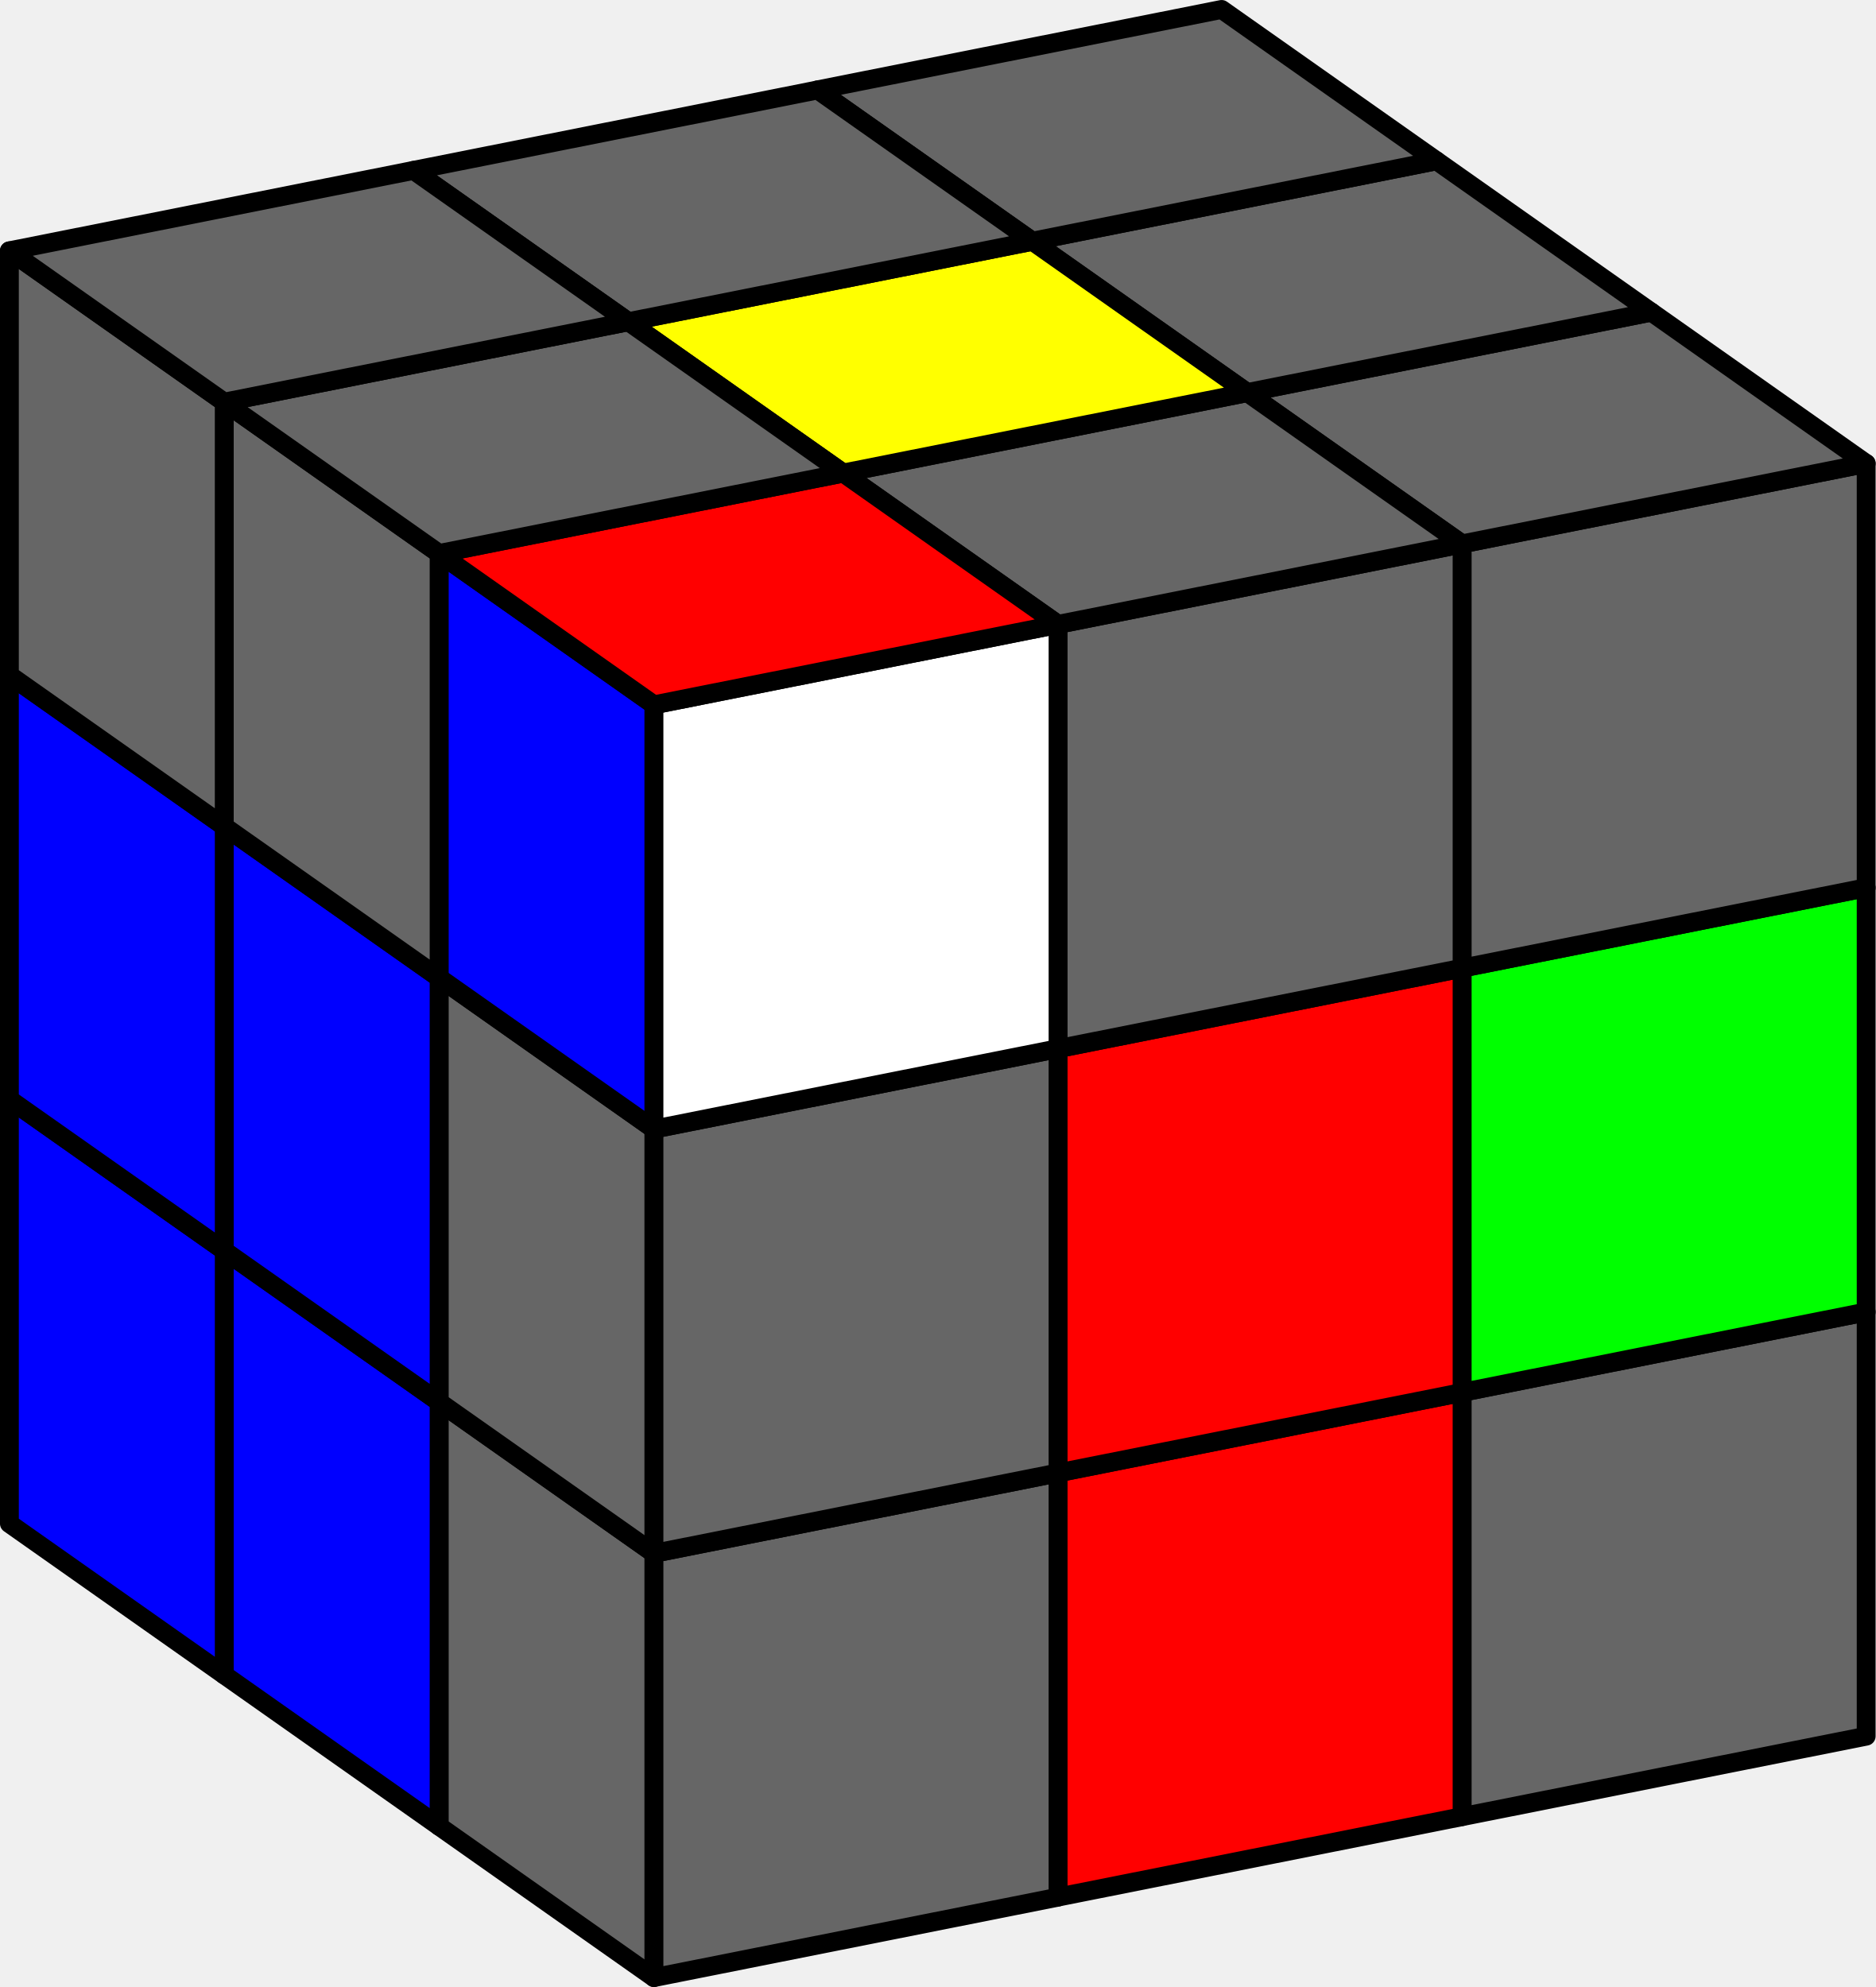
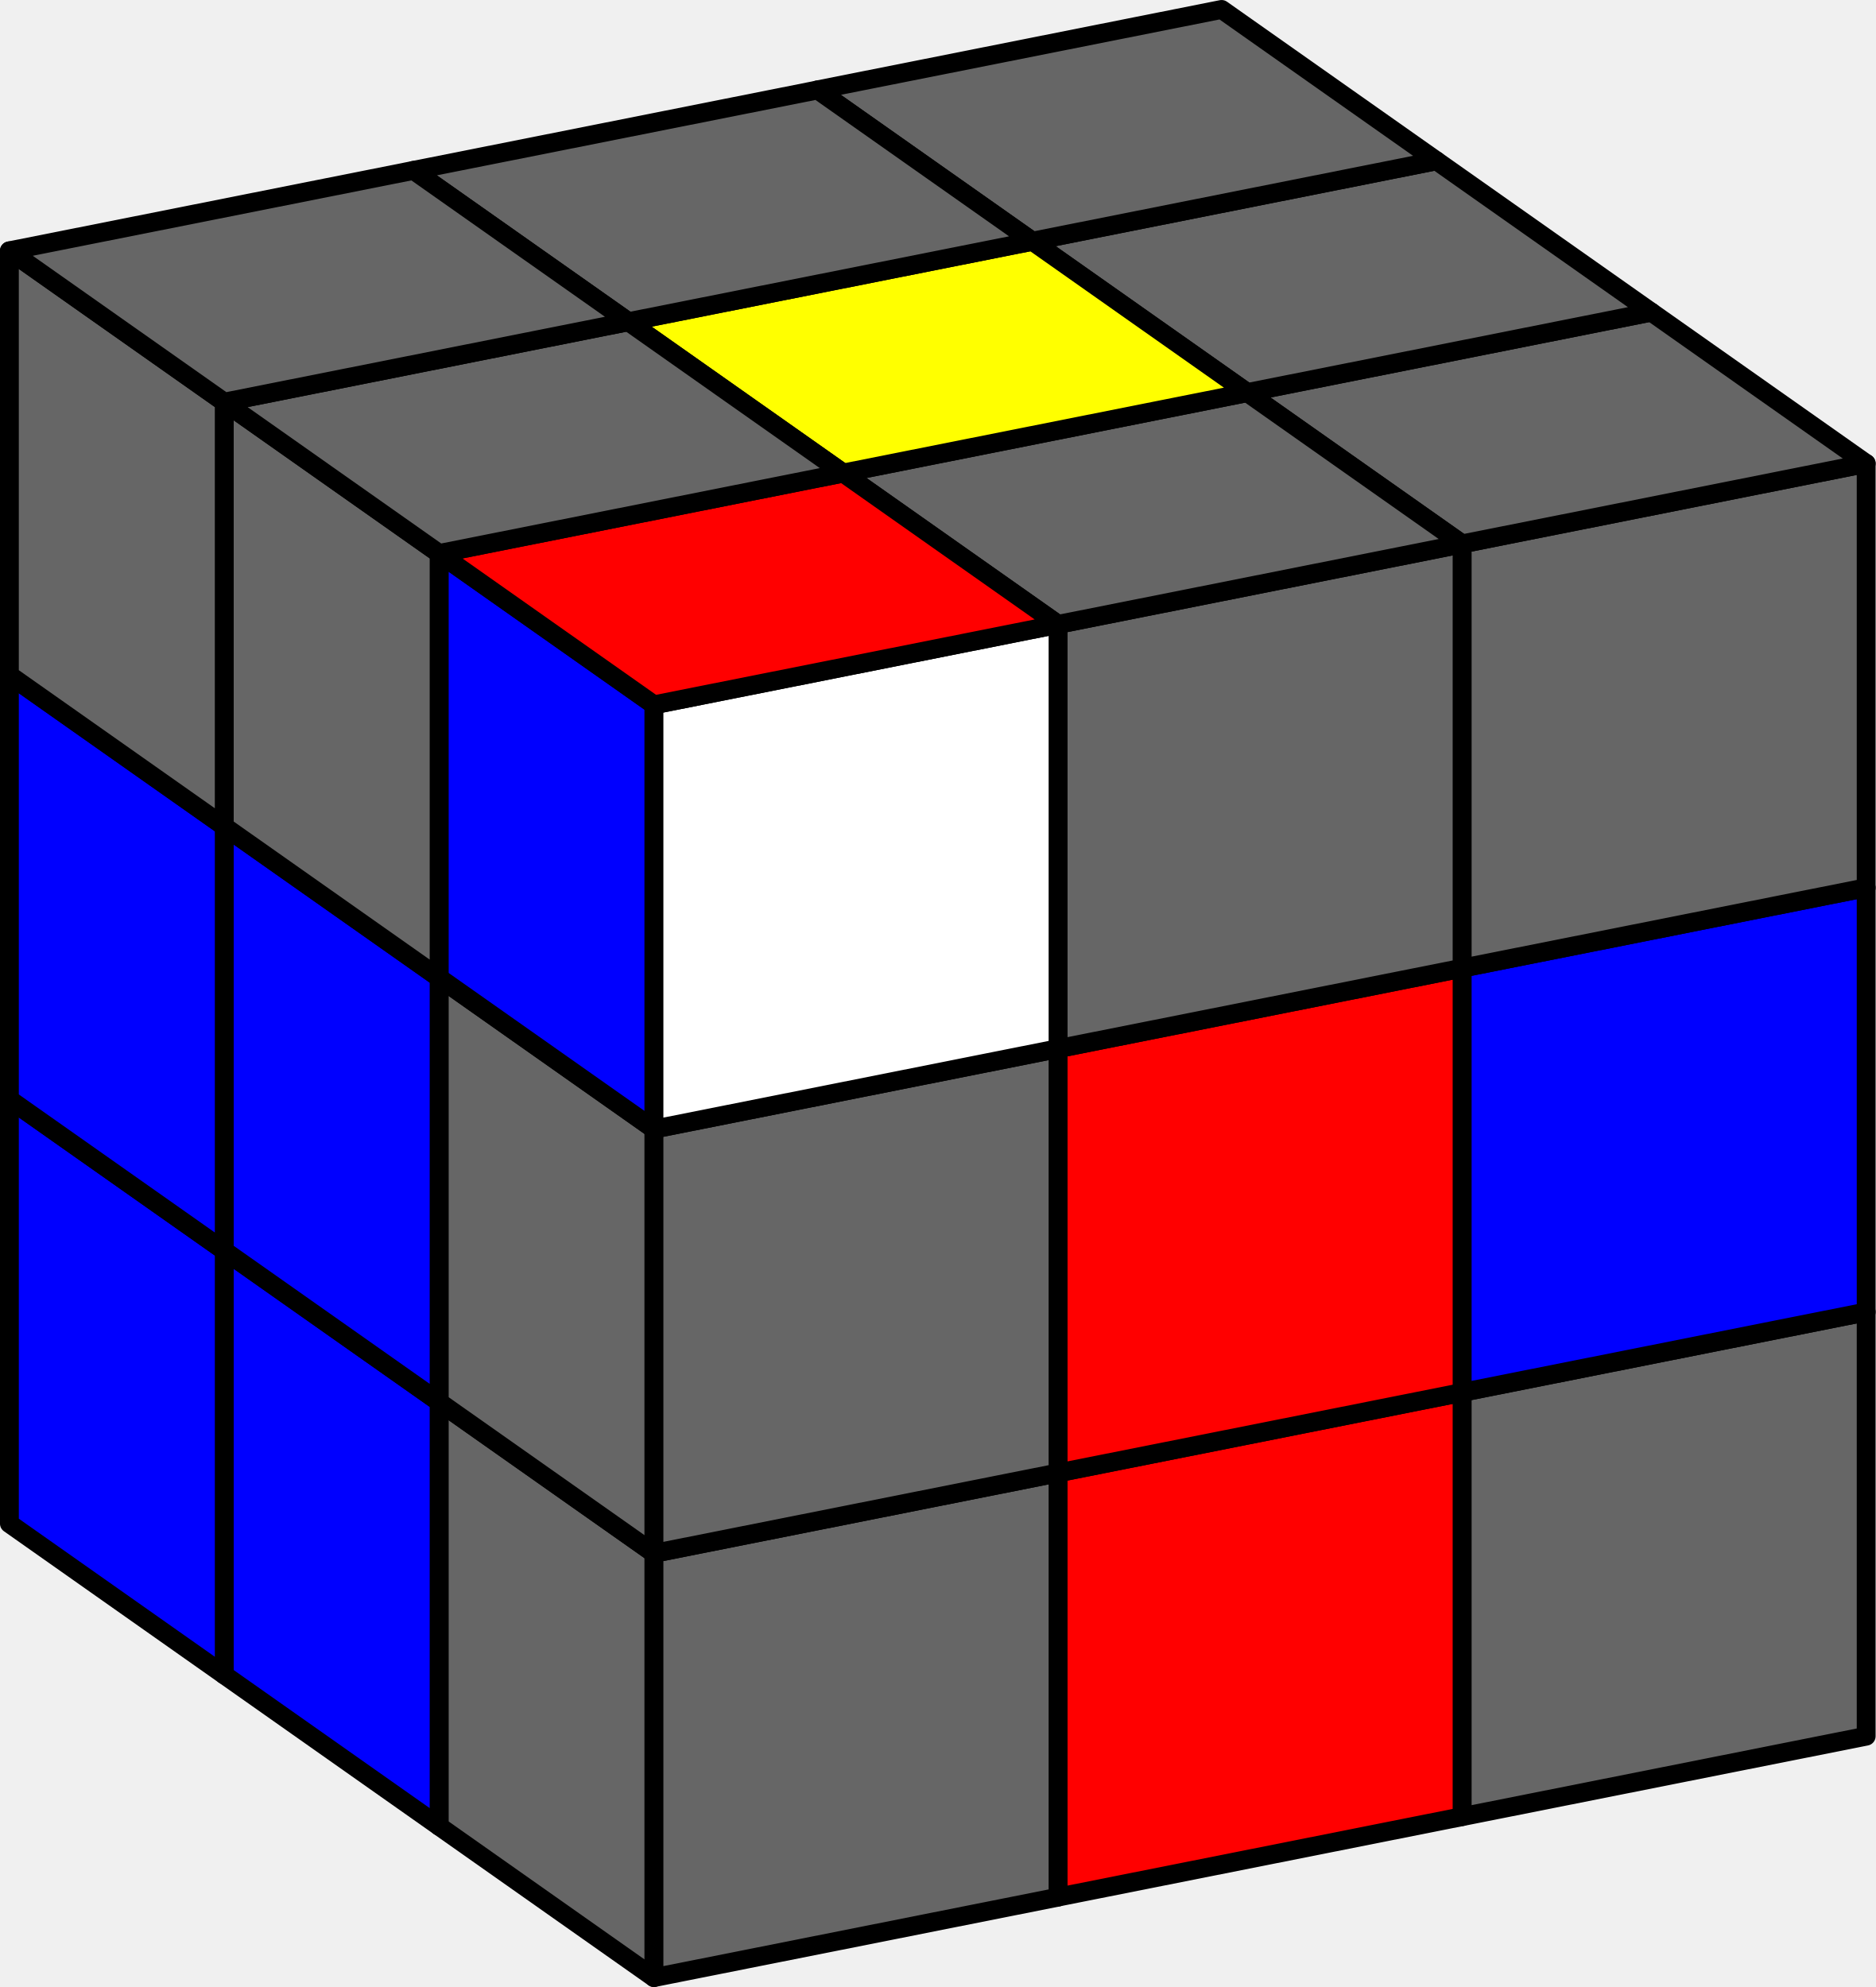
<svg xmlns="http://www.w3.org/2000/svg" width="59.726mm" height="63.284mm" viewBox="0 0 29.863 31.642" version="1.1" id="svg5177">
  <defs id="defs5174">
    </defs>
  <g id="layer1" transform="translate(-68.78841,-111.9368)">
    <path style="fill:#666666;fill-opacity:1;stroke:#000000;stroke-width:0.3;stroke-linejoin:round;stroke-miterlimit:4;stroke-dasharray:none;paint-order:fill markers stroke" id="L9" width="9.493" height="8.763" x="57.847" y="133.014" d="m 75.78,134.263 3.421,2.41 v 6.756 l -3.421,-2.41 z" />
    <path style="fill:#0000ff;fill-opacity:1;stroke:#000000;stroke-width:0.3;stroke-linejoin:round;stroke-miterlimit:4;stroke-dasharray:none;paint-order:fill markers stroke" id="L8" width="9.493" height="8.763" x="54.06" y="131.013" d="m 72.359,131.853 3.421,2.41 v 6.756 l -3.421,-2.41 z" />
    <path style="fill:#0000ff;fill-opacity:1;stroke:#000000;stroke-width:0.3;stroke-linejoin:round;stroke-miterlimit:4;stroke-dasharray:none;paint-order:fill markers stroke" id="L7" width="9.493" height="8.763" x="50.058" y="128.136" d="m 68.938,129.443 3.421,2.41 0,6.756 -3.421,-2.41 z" />
    <path style="fill:#666666;fill-opacity:1;stroke:#000000;stroke-width:0.3;stroke-linejoin:round;stroke-miterlimit:4;stroke-dasharray:none;paint-order:fill markers stroke" id="L6" width="9.493" height="8.763" x="58.095" y="126.003" d="m 75.78,127.507 3.421,2.41 0,6.756 -3.421,-2.41 z" />
    <path style="fill:#0000ff;fill-opacity:1;stroke:#000000;stroke-width:0.3;stroke-linejoin:round;stroke-miterlimit:4;stroke-dasharray:none;paint-order:fill markers stroke" id="L5" width="9.493" height="8.763" x="54.771" y="123.787" d="m 72.359,125.097 3.421,2.41 v 6.756 l -3.421,-2.41 z" />
    <path style="fill:#0000ff;fill-opacity:1;stroke:#000000;stroke-width:0.3;stroke-linejoin:round;stroke-miterlimit:4;stroke-dasharray:none;paint-order:fill markers stroke" id="L4" width="9.493" height="8.763" x="51.183" y="121.356" d="m 68.938,122.687 3.421,2.41 0,6.756 -3.421,-2.41 z" />
    <path style="fill:#0000ff;fill-opacity:1;stroke:#000000;stroke-width:0.3;stroke-linejoin:round;stroke-miterlimit:4;stroke-dasharray:none;paint-order:fill markers stroke" id="L3" width="9.493" height="8.763" x="58.459" y="118.991" d="m 75.78,120.751 3.421,2.41 v 6.756 l -3.421,-2.41 z" />
    <path style="fill:#666666;fill-opacity:1;stroke:#000000;stroke-width:0.3;stroke-linejoin:round;stroke-miterlimit:4;stroke-dasharray:none;paint-order:fill markers stroke" id="L2" width="9.493" height="8.763" x="55.957" y="116.185" d="m 72.359,118.341 3.421,2.41 v 6.756 l -3.421,-2.41 z" />
    <path style="fill:#666666;fill-opacity:1;stroke:#000000;stroke-width:0.3;stroke-linejoin:round;stroke-miterlimit:4;stroke-dasharray:none;paint-order:fill markers stroke" id="L1" width="9.493" height="8.763" x="54.716" y="112.745" d="m 68.938,115.931 3.421,2.41 v 6.756 l -3.421,-2.41 z" />
    <path style="fill:#666666;fill-opacity:1;stroke:#000000;stroke-width:0.3;stroke-linejoin:round;stroke-miterlimit:4;stroke-dasharray:none;paint-order:fill markers stroke" id="F9" width="9.493" height="8.763" x="103.206" y="134.135" d="m 92.068,134.11 6.434,-1.281 v 6.756 l -6.434,1.281 z" />
    <path style="fill:#ff0000;fill-opacity:1;stroke:#000000;stroke-width:0.3;stroke-linejoin:round;stroke-miterlimit:4;stroke-dasharray:none;paint-order:fill markers stroke" id="F8" width="9.493" height="8.763" x="96.426" y="135.391" d="m 85.634,135.391 6.434,-1.281 0,6.756 -6.434,1.281 z" />
    <path style="fill:#666666;fill-opacity:1;stroke:#000000;stroke-width:0.3;stroke-linejoin:round;stroke-miterlimit:4;stroke-dasharray:none;paint-order:fill markers stroke" id="F7" width="9.493" height="8.763" x="90.341" y="136.648" d="m 79.201,136.673 6.434,-1.281 v 6.756 l -6.434,1.281 z" />
-     <path style="fill:#00ff00;fill-opacity:1;stroke:#000000;stroke-width:0.3;stroke-linejoin:round;stroke-miterlimit:4;stroke-dasharray:none;paint-order:fill markers stroke" id="F6" width="9.493" height="8.763" x="103.14" y="127.751" d="m 92.068,127.354 6.434,-1.281 v 6.756 l -6.434,1.281 z" />
+     <path style="fill:#0000ff;fill-opacity:1;stroke:#000000;stroke-width:0.3;stroke-linejoin:round;stroke-miterlimit:4;stroke-dasharray:none;paint-order:fill markers stroke" id="F6" width="9.493" height="8.763" x="103.14" y="127.751" d="m 92.068,127.354 6.434,-1.281 v 6.756 l -6.434,1.281 z" />
    <path style="fill:#ff0000;fill-opacity:1;stroke:#000000;stroke-width:0.3;stroke-linejoin:round;stroke-miterlimit:4;stroke-dasharray:none;paint-order:fill markers stroke" id="F5" width="9.493" height="8.763" x="97.087" y="128.611" d="m 85.634,128.636 6.434,-1.281 0,6.756 -6.434,1.281 z" />
    <path style="fill:#666666;fill-opacity:1;stroke:#000000;stroke-width:0.3;stroke-linejoin:round;stroke-miterlimit:4;stroke-dasharray:none;paint-order:fill markers stroke" id="F4" width="9.493" height="8.763" x="90.704" y="130.067" d="m 79.201,129.917 6.434,-1.281 v 6.756 l -6.434,1.281 z" />
    <path style="fill:#666666;fill-opacity:1;stroke:#000000;stroke-width:0.3;stroke-linejoin:round;stroke-miterlimit:4;stroke-dasharray:none;paint-order:fill markers stroke" id="F3" width="9.493" height="8.763" x="102.842" y="120.707" d="m 92.068,120.598 6.434,-1.281 0,6.756 -6.434,1.281 z" />
    <path style="fill:#666666;fill-opacity:1;stroke:#000000;stroke-width:0.3;stroke-linejoin:round;stroke-miterlimit:4;stroke-dasharray:none;paint-order:fill markers stroke" id="F2" width="9.493" height="8.763" x="96.757" y="121.798" d="m 85.634,121.88 6.434,-1.281 0,6.756 -6.434,1.281 z" />
    <path style="fill:#ffffff;fill-opacity:1;stroke:#000000;stroke-width:0.3;stroke-linejoin:round;stroke-miterlimit:4;stroke-dasharray:none;paint-order:fill markers stroke" id="F1" width="9.493" height="8.763" x="90.804" y="123.816" d="m 79.201,123.161 6.434,-1.281 v 6.756 l -6.434,1.281 z" />
    <path style="fill:#666666;fill-opacity:1;stroke:#000000;stroke-width:0.3;stroke-linejoin:round;stroke-miterlimit:4;stroke-dasharray:none;paint-order:fill markers stroke" id="U9" width="10.088" height="8.2" x="88.881" y="102.427" d="m 88.647,118.188 6.434,-1.281 3.421,2.41 -6.434,1.281 z" />
    <path style="fill:#666666;fill-opacity:1;stroke:#000000;stroke-width:0.3;stroke-linejoin:round;stroke-miterlimit:4;stroke-dasharray:none;paint-order:fill markers stroke" id="U8" width="10.088" height="8.2" x="82.068" y="103.717" d="m 82.213,119.47 6.434,-1.281 3.421,2.41 -6.434,1.281 z" />
    <path style="fill:#ff0000;fill-opacity:1;stroke:#000000;stroke-width:0.3;stroke-linejoin:round;stroke-miterlimit:4;stroke-dasharray:none;paint-order:fill markers stroke" id="U7" width="10.088" height="8.2" x="76.776" y="105.139" d="m 75.78,120.751 6.434,-1.281 3.421,2.41 -6.434,1.281 z" />
    <path style="fill:#666666;fill-opacity:1;stroke:#000000;stroke-width:0.3;stroke-linejoin:round;stroke-miterlimit:4;stroke-dasharray:none;paint-order:fill markers stroke" id="U6" width="10.088" height="8.2" x="85.474" y="99.847" d="m 85.226,115.778 6.434,-1.281 3.421,2.41 -6.434,1.281 z" />
    <path style="fill:#ffff00;fill-opacity:1;stroke:#000000;stroke-width:0.3;stroke-linejoin:round;stroke-miterlimit:4;stroke-dasharray:none;paint-order:fill markers stroke" id="U5" width="10.088" height="8.2" x="78.562" y="101.203" d="m 78.793,117.06 6.434,-1.281 3.421,2.41 -6.434,1.281 z" />
    <path style="fill:#666666;fill-opacity:1;stroke:#000000;stroke-width:0.3;stroke-linejoin:round;stroke-miterlimit:4;stroke-dasharray:none;paint-order:fill markers stroke" id="U4" width="10.088" height="8.2" x="73.733" y="102.361" d="m 72.359,118.341 6.434,-1.281 3.421,2.41 -6.434,1.281 z" />
    <path style="fill:#666666;fill-opacity:1;stroke:#000000;stroke-width:0.3;stroke-linejoin:round;stroke-miterlimit:4;stroke-dasharray:none;paint-order:fill markers stroke" id="U3" width="10.088" height="8.2" x="82.498" y="97.499" d="m 81.805,113.368 6.434,-1.281 3.421,2.41 -6.434,1.281 z" />
    <path style="fill:#666666;fill-opacity:1;stroke:#000000;stroke-width:0.3;stroke-linejoin:round;stroke-miterlimit:4;stroke-dasharray:none;paint-order:fill markers stroke" id="U2" width="10.088" height="8.2" x="76.346" y="98.987" d="m 75.372,114.65 6.434,-1.281 3.421,2.41 -6.434,1.281 z" />
    <path style="fill:#666666;fill-opacity:1;stroke:#000000;stroke-width:0.3;stroke-linejoin:round;stroke-miterlimit:4;stroke-dasharray:none;paint-order:fill markers stroke" id="U1" width="10.088" height="8.2" x="70.79" y="100.475" d="m 68.938,115.931 6.434,-1.281 3.421,2.41 -6.434,1.281 z" />
  </g>
</svg>
